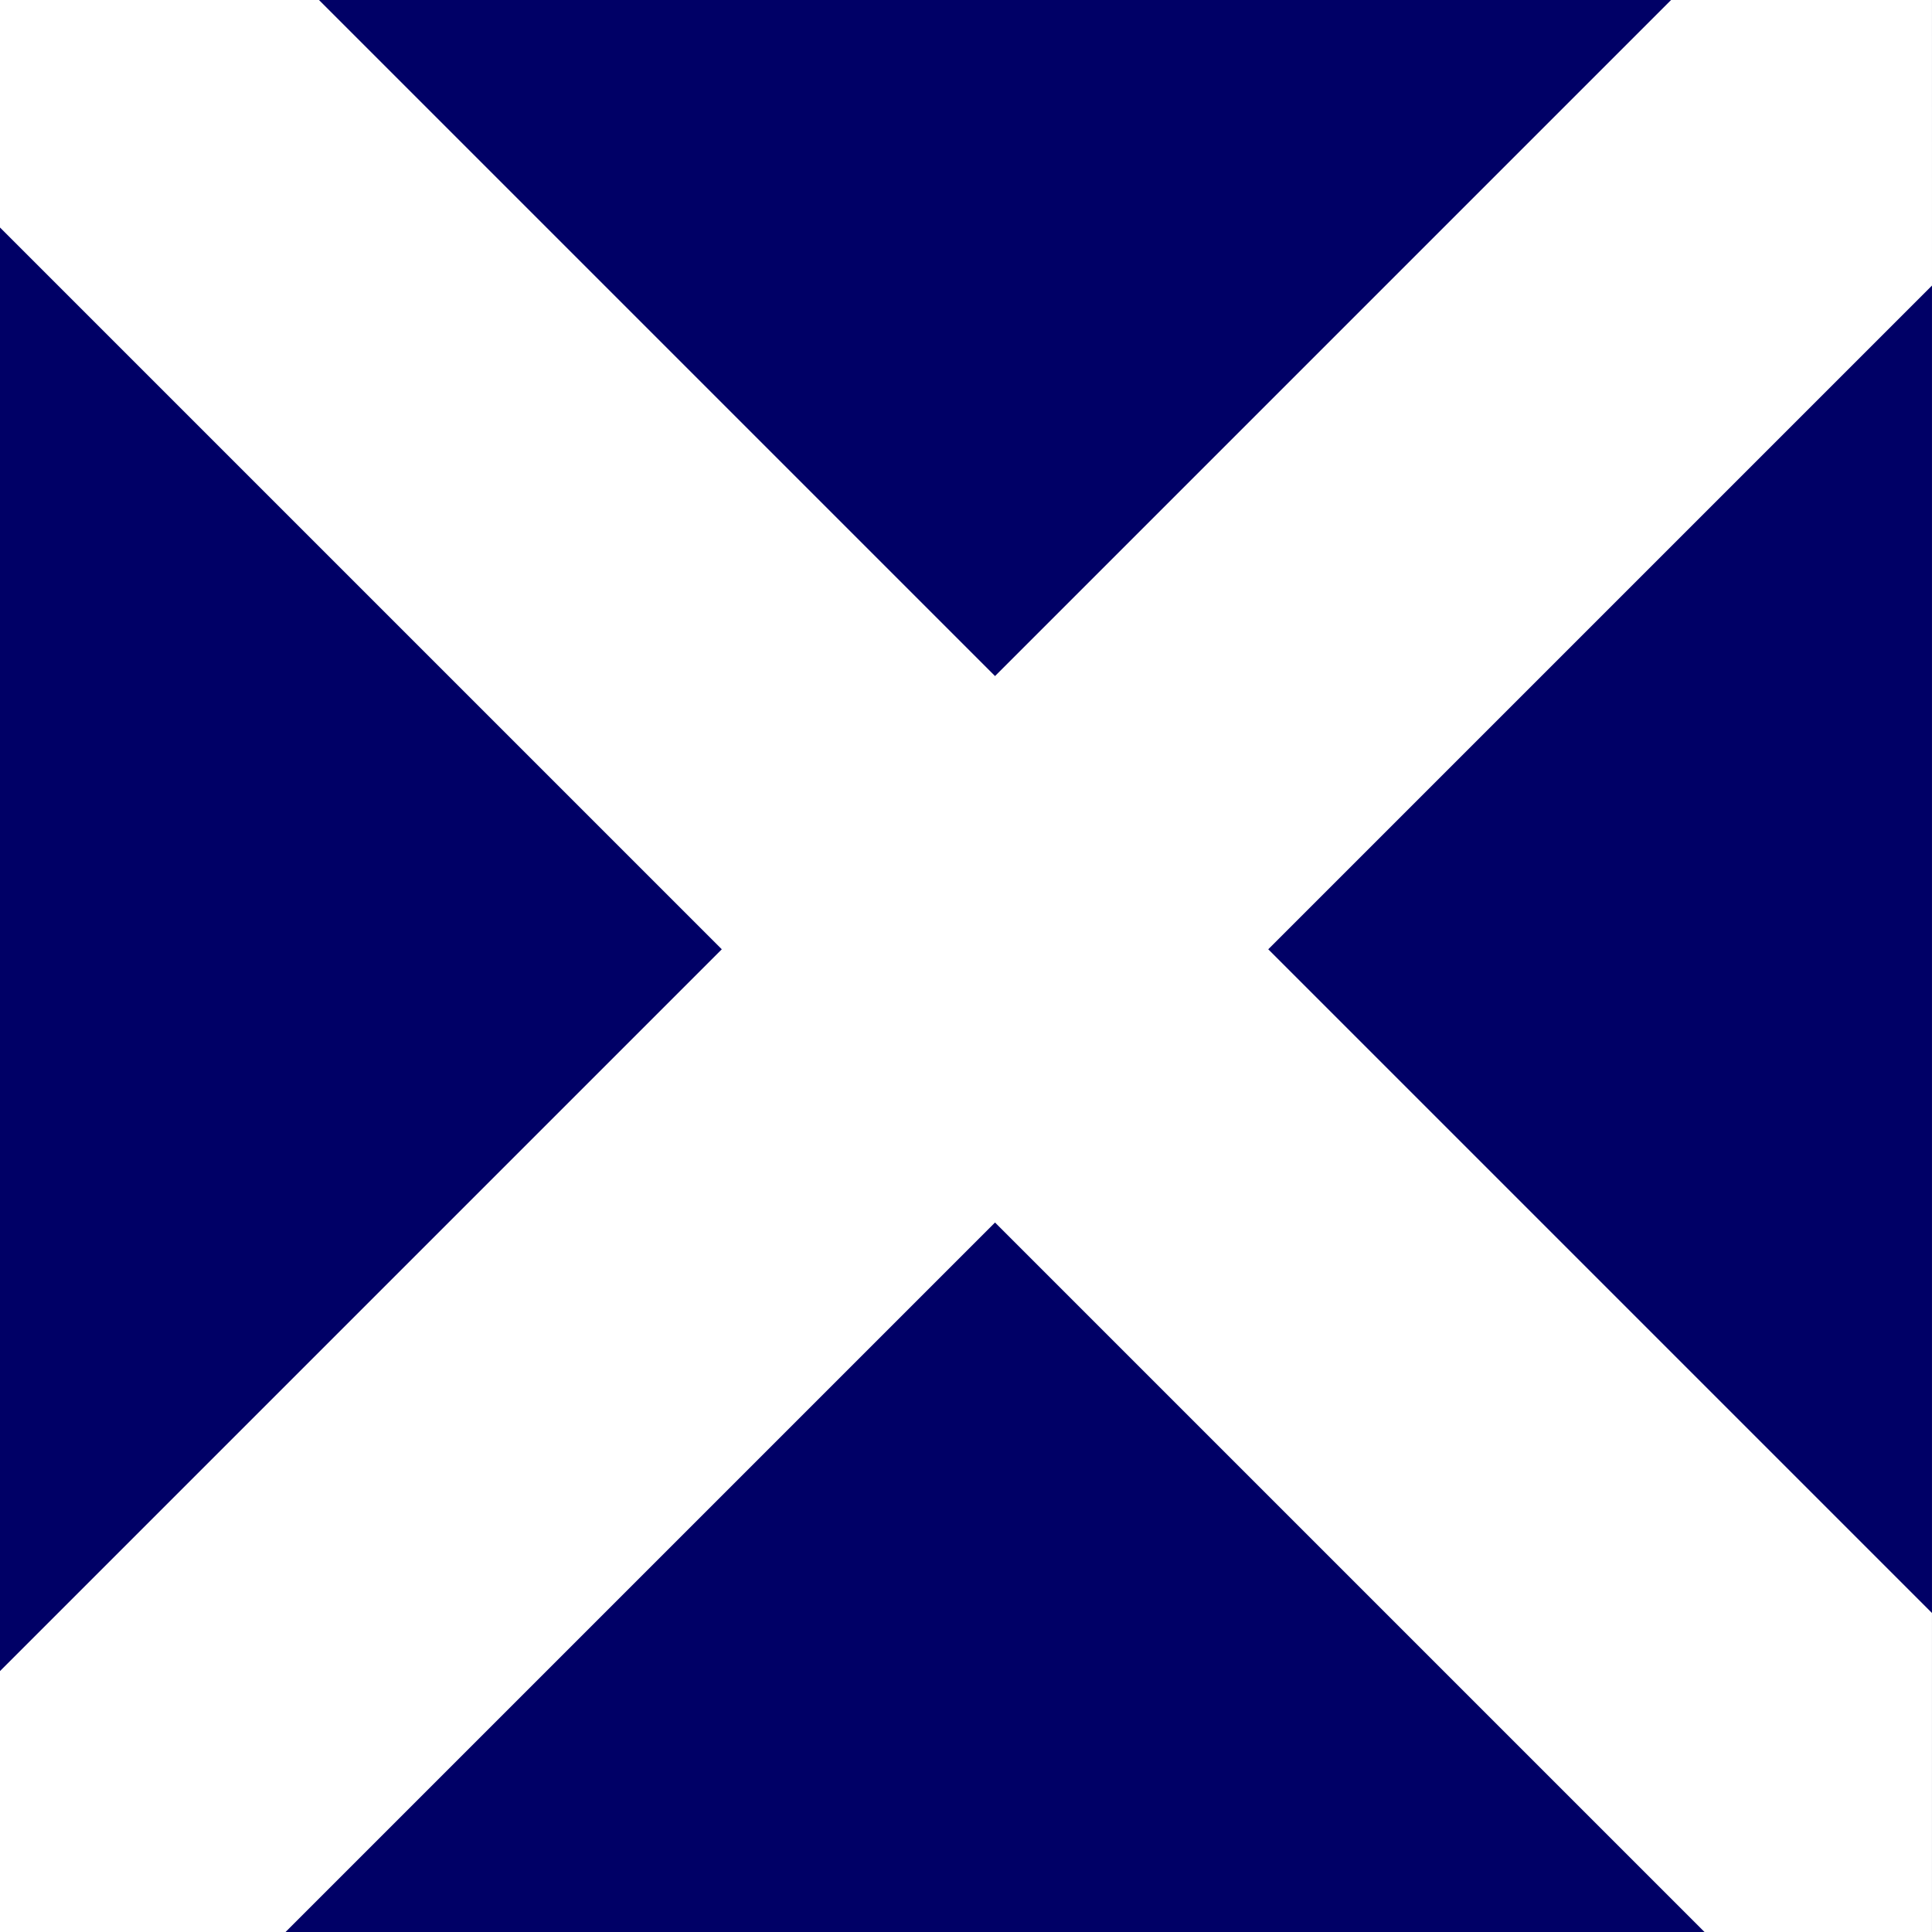
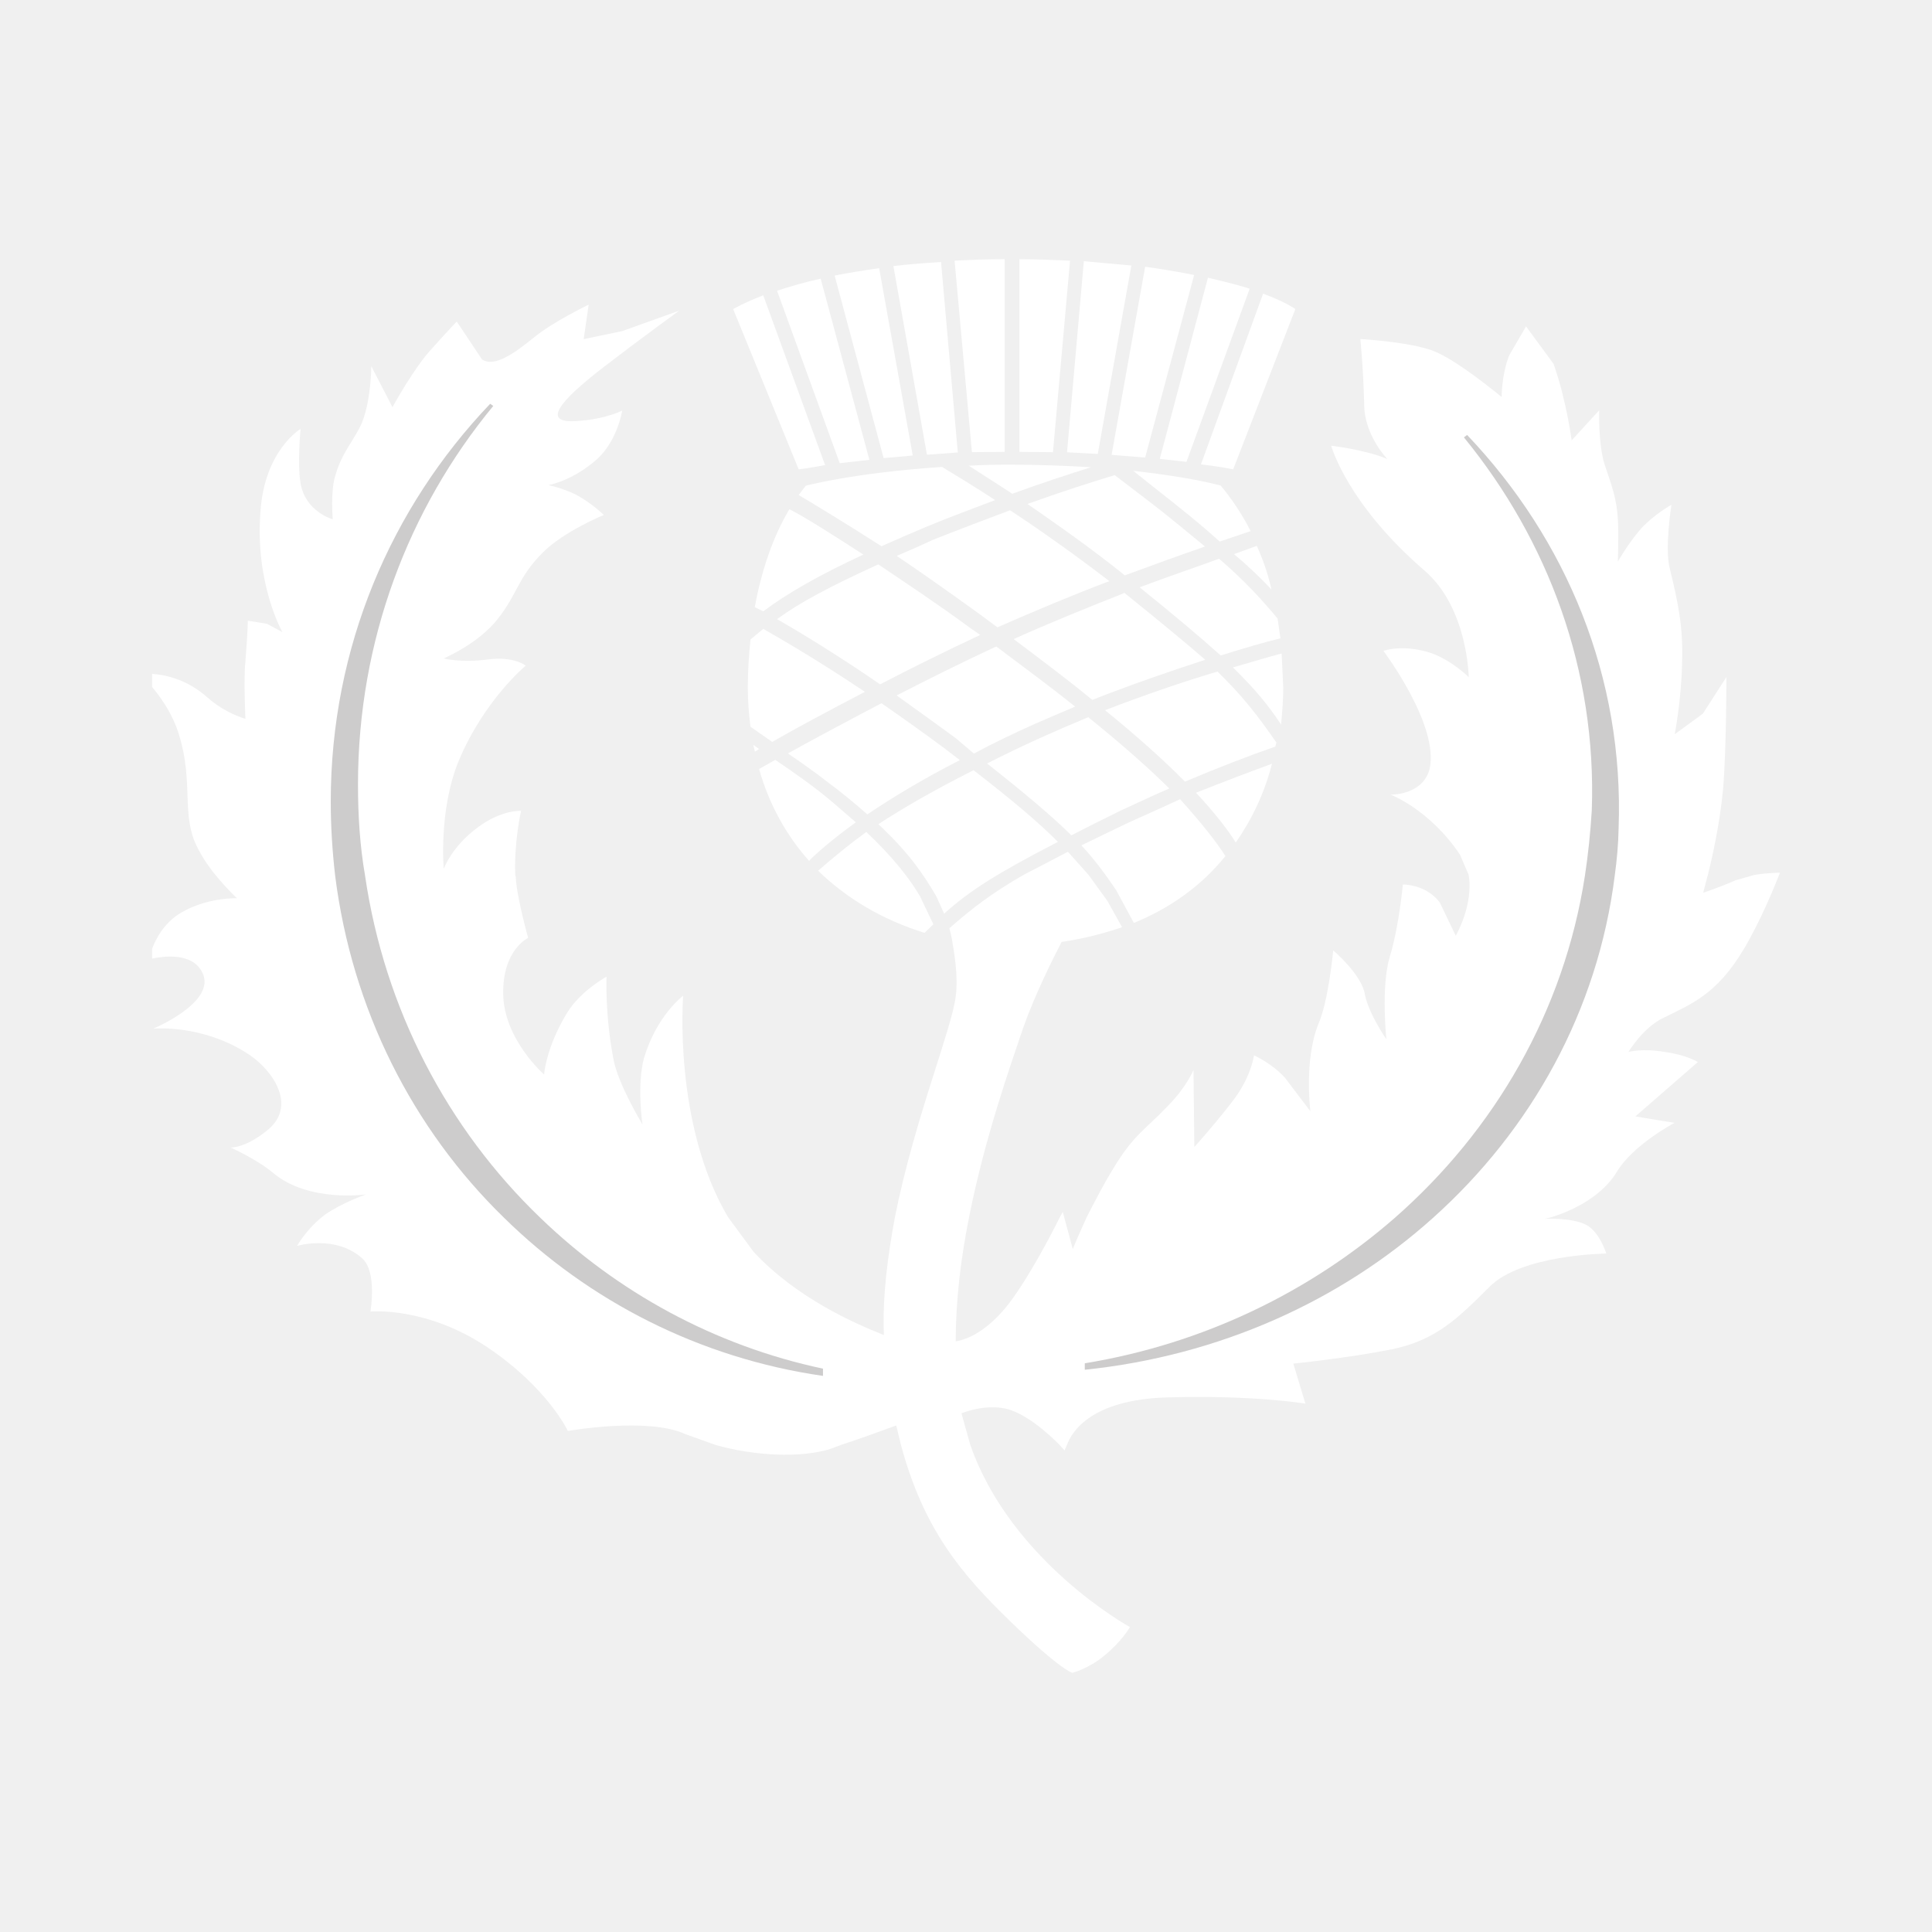
- <svg xmlns="http://www.w3.org/2000/svg" version="1.1" id="Layer_1" x="0px" y="0px" width="512px" height="512px" viewBox="0 0 512 512" enable-background="new 0 0 512 512" xml:space="preserve">
-   <g>
-     <path fill="#FFFFFF" d="M0,0h511.994v512.002H0V0z" />
-   </g>
-   <rect fill="#000066" width="511.994" height="512.002" />
-   <g>
-     <path fill="#FFFFFF" d="M0,442.854v69.147h75.669L512,75.671L511.994,0h-69.141L0,442.854z M0,60.287l451.716,451.715h60.278   v-84.538L84.531,0H0V60.287z" />
+ <svg xmlns="http://www.w3.org/2000/svg" xmlns:xlink="http://www.w3.org/1999/xlink" version="1.1" id="Layer_1" x="0px" y="0px" width="200px" height="200px" viewBox="0 0 200 200" enable-background="new 0 0 200 200" xml:space="preserve">
+   <symbol id="scotland-quarter_2" viewBox="-1372.269 -105.955 168.511 146.34">
+     <g>
+       <path fill="#FFFFFF" d="M-1290.277-27.369c2.637,2.391,5.516,4.195,11.777,7.434c-2.012,2.016-4.582,4.207-8.734,7.418    c-4.043-2.043-7.227-3.875-9.852-5.586c3.141-2.945,4.586-5.07,5.988-7.445L-1290.277-27.369z" />
+       <path fill="#FFFFFF" d="M-1291.461,11.322c-1.359-0.641-2.609-1.168-3.723-1.656c2.598-1.75,5.473-3.777,8.656-6.082l1.766-1.309    c3.902,1.711,7.832,3.363,11.586,4.781c-3.641,2.793-7.227,5.332-10.281,7.336C-1285.973,13.447-1288.668,12.432-1291.461,11.322z    " />
+       <path fill="#FFFFFF" d="M-1309.879,4.361l0.875-0.43c2.543,1.902,5.75,3.723,10.363,5.875c-3.418,2.207-6.043,3.875-7.656,4.695    C-1308.004,11.654-1309.199,8.1-1309.879,4.361z" />
+       <path fill="#FFFFFF" d="M-1310.602-3.959c0-1.375,0.109-2.75,0.277-4.059l2.25-1.57c2.336,1.348,5.668,3.141,9.598,5.184    c-4.5,3.016-8.332,5.277-10.527,6.516l-1.32-1.098C-1310.492-0.654-1310.602-2.307-1310.602-3.959z" />
+       <path fill="#FFFFFF" d="M-1304.086-21.713c1.223,1.164,2.734,2.402,4.668,3.805l-2.531,2.18c-1.957,1.656-3.984,3.031-5.805,4.281    l-1.68-0.945c1.027-3.652,2.816-6.863,5.18-9.516L-1304.086-21.713z" />
+       <polygon fill="#FFFFFF" points="-1309.434,-10.322 -1310.031,-9.893 -1309.867,-10.6   " />
+       <path fill="#FFFFFF" d="M-1291.391-28.467l-1.387,2.906c-1.113,1.902-2.906,4.152-5.559,6.652    c-1.848-1.348-3.445-2.668-4.988-4.016c3.016-2.918,6.695-5.082,11.016-6.43L-1291.391-28.467z" />
+       <path fill="#FFFFFF" d="M-1281.652,15.045c3.043-2.113,6.57-4.559,10.074-7.391c3.125,1.152,5.887,2.152,8.305,2.984    c-1.762,1.445-3.832,3.195-6.516,5.227l-2.832,2.164C-1274.957,17.322-1278.094,16.322-1281.652,15.045z" />
+       <path fill="#FFFFFF" d="M-1304.602,16.932l-0.734-0.957c1.945-1.168,4.848-2.918,8.57-5.305c1.43,0.637,2.957,1.305,4.613,2    c2.441,1.012,4.887,1.914,7.152,2.777c-2.266,1.484-4.152,2.609-5.488,3.43C-1299.668,18.268-1304.602,16.932-1304.602,16.932z" />
+       <path fill="#FFFFFF" d="M-1287.543,2.182c-3.473,2.555-6.738,4.707-9.555,6.609c-5.102-2.348-8.004-3.875-10.477-5.668    c2.586-1.484,6.348-3.777,10.668-6.75c3.238,1.68,6.766,3.43,10.363,5.113L-1287.543,2.182z" />
+       <path fill="#FFFFFF" d="M-1270.703,18.475l2.055-1.637c2.875-2.254,5.098-4.043,6.891-5.684l3.207,1.082    c-0.848,1.684-1.902,3.266-3.098,4.711C-1261.648,16.947-1264.578,17.795-1270.703,18.475z" />
+       <path fill="#FFFFFF" d="M-1280.93-7.74c1.391,0.613,2.82,1.211,4.211,1.809c-2.309,1.859-5.07,3.902-8.141,6.207l-0.195-0.066    c-3.473-1.613-6.945-3.348-10.141-4.988c1.93-1.375,4-2.875,6.082-4.391l1.918-1.625C-1285.25-9.74-1283.152-8.74-1280.93-7.74z" />
+       <path fill="#FFFFFF" d="M-1367.074-33.451c1.559-3.059-5.07-5.82-5.07-5.82s5.07,0.5,9.852-2.641    c2.637-1.75,5.055-5.434,1.902-7.918c-2.238-1.82-3.75-1.75-3.75-1.75s2.652-1.168,4.387-2.613    c3.656-3.098,9.629-2.238,9.629-2.238s-2.445-0.844-4.266-2.109l-0.348-0.277c-1.609-1.309-2.527-2.945-2.527-2.945    s3.988,1.195,6.75-1.293c1.559-1.375,0.848-5.5,0.848-5.5s5.754,0.555,12.102-3.695c6.277-4.223,8.336-8.668,8.336-8.668    s8.305,1.473,12.184-0.336l3.098-1.109c3.902-1.113,8.777-1.402,11.934-0.402l1.055,0.402c2.055,0.668,4.18,1.457,5.723,2.012    l0.488-2.012c2.359-8.766,6.262-13.363,11.336-18.281c5.234-5.07,6.402-5.309,6.402-5.309s1.625,0.375,3.336,1.793    c1.914,1.598,2.625,2.945,2.625,2.945s-12.281,6.723-16.52,18.852l-0.918,3.277c1.004,0.363,2.473,0.777,4.156,0.555    c2.234-0.262,4.918-2.723,6-3.832l0.516-0.57l0.25,0.57c0.484,1.348,2.5,4.695,10.391,4.918    c8.863,0.262,14.293-0.641,14.293-0.641l-1.25,4.141c0,0,5.531,0.555,10.168,1.473c4.602,0.945,6.824,3.18,10.129,6.461    c3.305,3.375,12.102,3.457,12.102,3.457s-0.695,2.277-2.113,2.988c-1.5,0.762-4.266,0.609-4.266,0.609l0.652,0.152    c1.461,0.445,5.043,1.793,6.809,4.695c1.652,2.793,5.973,5.086,5.973,5.086l-4.043,0.668l6.461,5.625c0,0-1.027,0.707-3.391,1.043    c-2.402,0.414-3.793,0-3.793,0s1.559,2.609,3.723,3.582c2.82,1.391,5.434,2.418,8.172,6.988c1.816,3.016,3.289,6.723,3.695,7.738    l0.098,0.25c0,0-1.293,0-2.629-0.223l-1.957-0.555c-1.652-0.738-3.363-1.293-3.363-1.293l0.488,1.848    c0.484,1.945,1.223,5.25,1.57,8.836c0.348,4.043,0.348,11.641,0.348,11.641l-2.445-3.793l-2.906-2.125c0,0,0.711,3.652,0.766,7.57    c0.109,3.473-0.391,5.961-1.277,9.586c-0.543,2.059,0.168,6.598,0.168,6.598s-1.848-1.039-3.156-2.484    c-1.332-1.527-2.387-3.402-2.387-3.402s0.109,2.957,0,4.414c-0.141,2.309-0.684,3.531-1.391,5.699    c-0.652,2.152-0.543,5.555-0.543,5.555l-2.848-3.113c0,0-0.543,4.156-1.875,7.922l-2.848,3.875l-1.738-2.988    c-0.789-1.945-0.789-4.32-0.789-4.32s-4.641,3.863-7.059,4.766c-2.418,0.945-7.57,1.234-7.57,1.234s0.293-2.68,0.402-6.762    c0-3.195,2.391-5.656,2.391-5.656s-1.043,0.457-2.5,0.777c-1.461,0.375-3.309,0.598-3.309,0.598s1.625-6,9.684-12.945    c4.473-3.879,4.555-11.016,4.555-11.016s-1.707,1.723-3.902,2.5c-2.918,0.957-4.93,0.223-4.93,0.223s5.832-7.738,4.777-12.242    c-0.734-2.75-4.043-2.637-4.043-2.637s4.043-1.516,7.195-6.223l0.891-2.07c0.543-3.113-1.332-6.32-1.332-6.32l-1.656,3.457    c-1.484,1.918-3.82,1.848-3.82,1.848s-0.387-4.336-1.359-7.5c-0.918-3.07-0.348-8.516-0.348-8.516s-1.82,2.609-2.223,4.637    c-0.32,2.059-3.277,4.559-3.277,4.559s-0.488-5.266-1.543-7.629c-1.5-3.762-0.82-9.027-0.82-9.027l-2.613,3.445    c-1.289,1.473-3.223,2.348-3.223,2.348s-0.305-2.348-2.332-4.891c-2-2.582-3.848-4.598-3.848-4.598l-0.086,7.973    c0,0-0.719-1.777-2.68-3.75c-2.305-2.418-3.332-2.82-5.293-5.918c-1.305-2.07-2.277-4.016-3.07-5.543    c-0.918-2.016-1.457-3.32-1.457-3.32l-0.891,3.32l-0.137,0.516l-0.293-0.516c-0.805-1.641-3.473-6.766-5.613-9.379    c-2.195-2.637-4.152-3.348-5.18-3.5c0,4.293,0.539,8.641,1.387,12.879c1.625,8.195,4.254,15.602,5.586,19.547    c1.195,3.375,2.957,6.93,3.988,8.918c2.25,0.332,4.305,0.859,6.262,1.527l-1.539,2.75l-1.934,2.668l-2.137,2.391    c-1.738-0.918-3.223-1.684-4.586-2.391c-3.332-1.918-5.32-3.457-7.684-5.527l0.168-0.668l0.086-0.418    c0.207-1.223,0.691-3.805,0.402-5.973c-0.402-3.363-4.266-12.711-6.293-22.84c-0.738-4-1.309-8.223-1.141-12.211    c-3.07,1.211-9.07,3.852-13.488,8.613l-2.652,3.598c-5.699,9.656-4.641,22.91-4.641,22.91s-2.738-2-4.07-6.504    c-0.738-2.875-0.141-6.82-0.141-6.82s-2.582,4.254-3.016,6.82c-0.875,4.586-0.707,8.477-0.707,8.477s-2.652-1.43-4.07-3.723    c-2.223-3.641-2.391-6.406-2.391-6.406s-4.18,3.656-4.234,8.352c-0.07,4.57,2.582,5.793,2.582,5.793s-1.195,4.277-1.277,6.277    l-0.055,0.238c-0.141,3.387,0.598,6.637,0.598,6.637s-2.031,0.156-4.586-1.789c-2.598-1.945-3.418-4.211-3.418-4.211    s-0.543,6.07,1.543,11.156c2.625,6.305,6.945,9.875,6.945,9.875s-1.223,1-3.93,0.641c-2.82-0.375-4.559,0.109-4.559,0.109    s3.586,1.504,5.613,4.113c2.055,2.613,2.055,4.25,4.613,6.82c2.223,2.238,6.348,3.918,6.348,3.918s-1.25,1.223-2.875,2.098    c-1.598,0.766-2.875,0.988-2.875,0.988s2.512,0.414,5.098,2.734c2.098,1.961,2.555,4.988,2.555,4.988s-1.707-0.902-4.668-1.082    c-3.668-0.281-2.043,1.914,2.875,5.68c3.238,2.5,7.684,5.738,7.684,5.738l-5.891-2.113l-3.988-0.832l0.516,3.57    c0,0-3.668-1.75-5.695-3.418c-2.043-1.652-4.07-3.098-5.348-2.25l-2.613,3.918c0,0-0.707-0.711-2.555-2.777    c-1.875-1.988-4.098-6.086-4.098-6.086l-2.195,4.25c0,0,0-3.391-0.945-5.805c-0.805-1.891-2.086-3.043-2.793-5.574    c-0.5-1.594-0.25-4.473-0.25-4.473s-2.82,0.75-3.332,3.723c-0.348,1.973,0,5.629,0,5.629s-3.754-2.223-4.156-8.602    c-0.57-7.445,2.277-12.434,2.277-12.434l-1.598,0.863l-1.984,0.32c0,0,0-1.07-0.25-4.223c-0.195-1.711,0-5.934,0-5.934    s-2.113,0.57-3.961,2.238c-2.12,1.874-4.35,2.328-5.694,2.411v-1.358c0.814-0.973,1.845-2.418,2.515-4.15    c1.82-5.043,0.57-8.363,1.82-11.684c0.543-1.348,1.43-2.668,2.25-3.656c1.141-1.402,2.195-2.375,2.195-2.375    s-3.098,0.113-5.836-1.527c-1.68-1.008-2.536-2.614-2.944-3.688v-1.034C-1371.25-31.796-1368.137-31.303-1367.074-33.451z" />
+       <path fill="#FFFFFF" d="M-1263.246-1.084c-2.039,1.766-4.641,3.918-8.363,6.918c-3.707-1.473-7.68-3.07-11.473-4.777    c3.109-2.336,5.836-4.391,8.141-6.293C-1270.844-3.627-1266.801-2.236-1263.246-1.084z" />
+       <path fill="#FFFFFF" d="M-1260.273,9.85c1.598-1.336,2.82-2.531,3.879-3.656c-0.348,1.57-0.863,3.07-1.516,4.516L-1260.273,9.85z" />
+       <path fill="#FFFFFF" d="M-1255.465,1.139l-0.293,2.043c-1.609,1.93-3.293,3.805-6.055,6.195c-2.254-0.836-5.129-1.793-8.227-2.961    c3.695-2.984,6.293-5.168,8.391-7.055C-1259.215,0.123-1257.117,0.736-1255.465,1.139z" />
+       <path fill="#FFFFFF" d="M-1302.547-13.588c1.711-1.262,3.129-2.457,4.32-3.5c2.602,1.75,5.781,3.68,9.574,5.613l-1.625,1.25    c-2.223,1.652-4.406,3.195-6.488,4.641c-3.793-1.988-7.211-3.82-9.684-5.195C-1305.047-11.74-1303.656-12.713-1302.547-13.588z" />
+       <path fill="#FFFFFF" d="M-1287.723,19.002c1.25-0.82,2.82-1.789,4.5-2.902c3.043,1.113,5.781,2,8.141,2.75    c-2.414,0.141-5.125,0.25-8.25,0.266C-1284.902,19.115-1286.332,19.088-1287.723,19.002z" />
+       <path fill="#FFFFFF" d="M-1287.402,20.408l3.391,0.027v19.945v0.004c-1.879,0-3.531-0.07-5.184-0.156L-1287.402,20.408z" />
+       <path fill="#FFFFFF" d="M-1295.531,39.674l3.473-19.531l3.195,0.234l-1.734,19.715    C-1292.363,39.979-1294.016,39.854-1295.531,39.674z" />
+       <path fill="#FFFFFF" d="M-1282.484,20.436l3.473-0.031l1.766,19.824c-1.684,0.07-3.391,0.152-5.238,0.152V20.436z" />
+       <path fill="#FFFFFF" d="M-1271.984-16.686c1.738,0.793,3.418,1.598,5.016,2.277c-1.793,1.781-4.516,4.254-8.391,7.379    c-1.68-0.695-3.293-1.391-4.863-2.098c-2.082-0.945-3.902-1.82-5.609-2.695c4.043-3.195,6.707-5.445,8.723-7.434    C-1275.594-18.479-1273.887-17.615-1271.984-16.686z" />
+       <path fill="#FFFFFF" d="M-1277.555,20.393l3.184-0.168l3.473,19.504c-1.586,0.152-3.156,0.277-4.918,0.445L-1277.555,20.393z" />
+       <path fill="#FFFFFF" d="M-1307.574,37.119l6.488-17.852l3.07,0.348l-5.043,18.754    C-1304.824,37.979-1306.336,37.521-1307.574,37.119z" />
+       <path fill="#FFFFFF" d="M-1301.613,38.689l5.07-18.895l3.016,0.266l-3.477,19.391    C-1298.684,39.217-1300.184,38.967-1301.613,38.689z" />
+       <path fill="#FFFFFF" d="M-1312.117,35.217l6.781-16.59c0,0,1,0.113,2.734,0.445l-6.402,17.574    C-1311.145,35.811-1312.117,35.217-1312.117,35.217z" />
+       <path fill="#FFFFFF" d="M-1255.883-9.654c-1.973,2.859-3.516,4.832-6.098,7.348c-3.473-1.027-7.57-2.43-11.641-4    c3.527-2.863,6.195-5.293,8.277-7.391c3.445,1.457,6.668,2.695,9.352,3.625L-1255.883-9.654z" />
+       <path fill="#FFFFFF" d="M-1256.34-11.85c-2.336-0.848-4.961-1.848-7.863-3c1.984-2.129,3.332-3.879,4.113-5.156    C-1258.426-17.615-1257.133-14.936-1256.34-11.85z" />
+       <path fill="#FFFFFF" d="M-1272.941,20.127l3.473-0.277l5.07,18.895c-1.484,0.305-3.223,0.598-5.07,0.859L-1272.941,20.127z" />
+       <path fill="#FFFFFF" d="M-1270.637-28.326c3.809,1.555,7.004,3.863,9.477,6.918c-0.82,1.305-2.336,3.277-4.695,5.891    c-1.766-0.836-3.473-1.57-5.266-2.391c-1.82-0.859-3.473-1.68-4.945-2.391c1.445-1.566,2.473-2.984,3.582-4.609L-1270.637-28.326z    " />
+       <path fill="#FFFFFF" d="M-1267.953,19.713l2.762-0.309l6.543,17.922c-1.207,0.402-2.652,0.738-4.32,1.141L-1267.953,19.713z" />
+       <path fill="#FFFFFF" d="M-1257.258,36.814l-6.434-17.672c2.168-0.25,3.336-0.516,3.336-0.516l6.434,16.59    C-1253.922,35.217-1254.867,35.936-1257.258,36.814z" />
+       <path fill="#FFFFFF" d="M-1255.172-3.975l-0.168,3.543c-1.25-0.332-2.988-0.848-5.043-1.445c2.234-2.18,3.641-3.875,4.988-5.918    C-1255.285-6.545-1255.172-5.295-1255.172-3.975z" />
+     </g>
+     <path fill="#CDCCCC" d="M-1236.471,21.938c8.738-10.695,13.75-24.129,13.238-38.605c-0.141-2.305-0.375-4.582-0.711-6.777   c-2.164-14.032-9.332-26.34-19.695-35.426c-8.738-7.625-19.785-13.031-32.078-15.043v-0.668   c13.945,1.445,26.477,7.129,36.035,15.711c10.195,9.129,17.074,21.476,18.824,35.426c0.223,1.625,0.375,3.277,0.402,4.918   c0.57,15.601-5.375,29.882-15.684,40.714L-1236.471,21.938" />
+     <path fill="#CDCCCC" d="M-1332.061-58.87c-9.629,9.238-16.145,21.633-18.16,35.426c-0.539,3.097-0.734,6.25-0.734,9.46   c0,14.864,5.211,28.52,14.004,39.176l-0.32,0.223c-10.254-10.754-16.504-25.188-16.504-41.191c0-2.598,0.168-5.168,0.457-7.668   c1.738-13.793,8.004-26.188,17.504-35.426c8.738-8.582,20.188-14.5,32.996-16.348v0.75   C-1314.072-72.081-1324.131-66.522-1332.061-58.87" />
+   </symbol>
+   <g id="rose">
+     <use xlink:href="#scotland-quarter_2" width="168.511" height="146.34" id="XMLID_1_" x="-1372.269" y="-105.955" transform="matrix(1 0 0 -1 1388.014 67.2148)" overflow="visible" />
  </g>
</svg>
